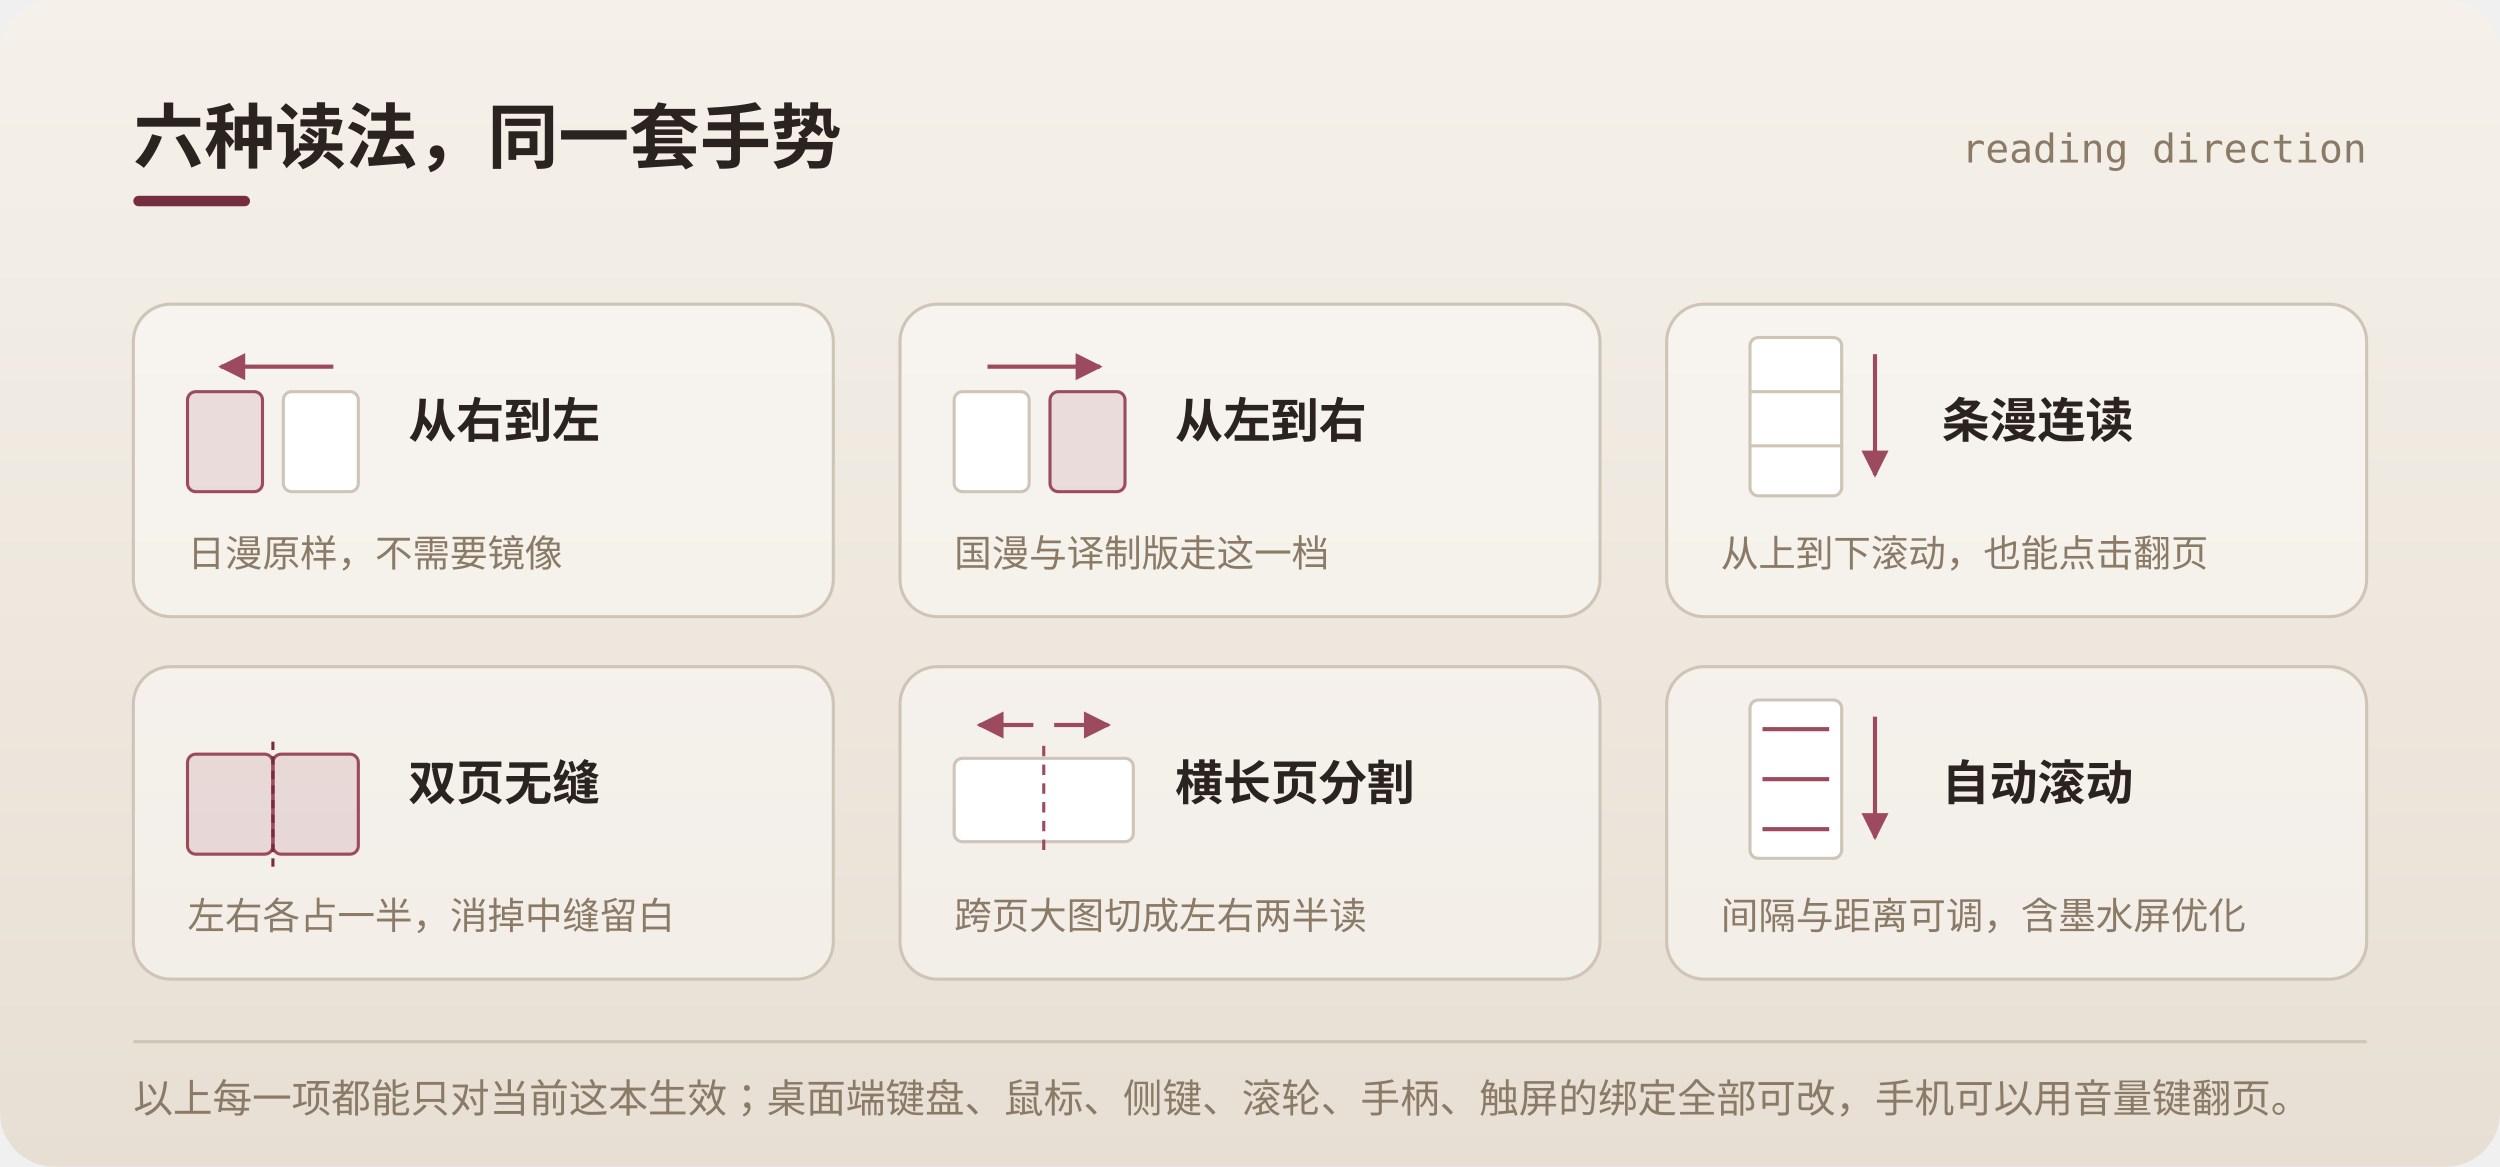
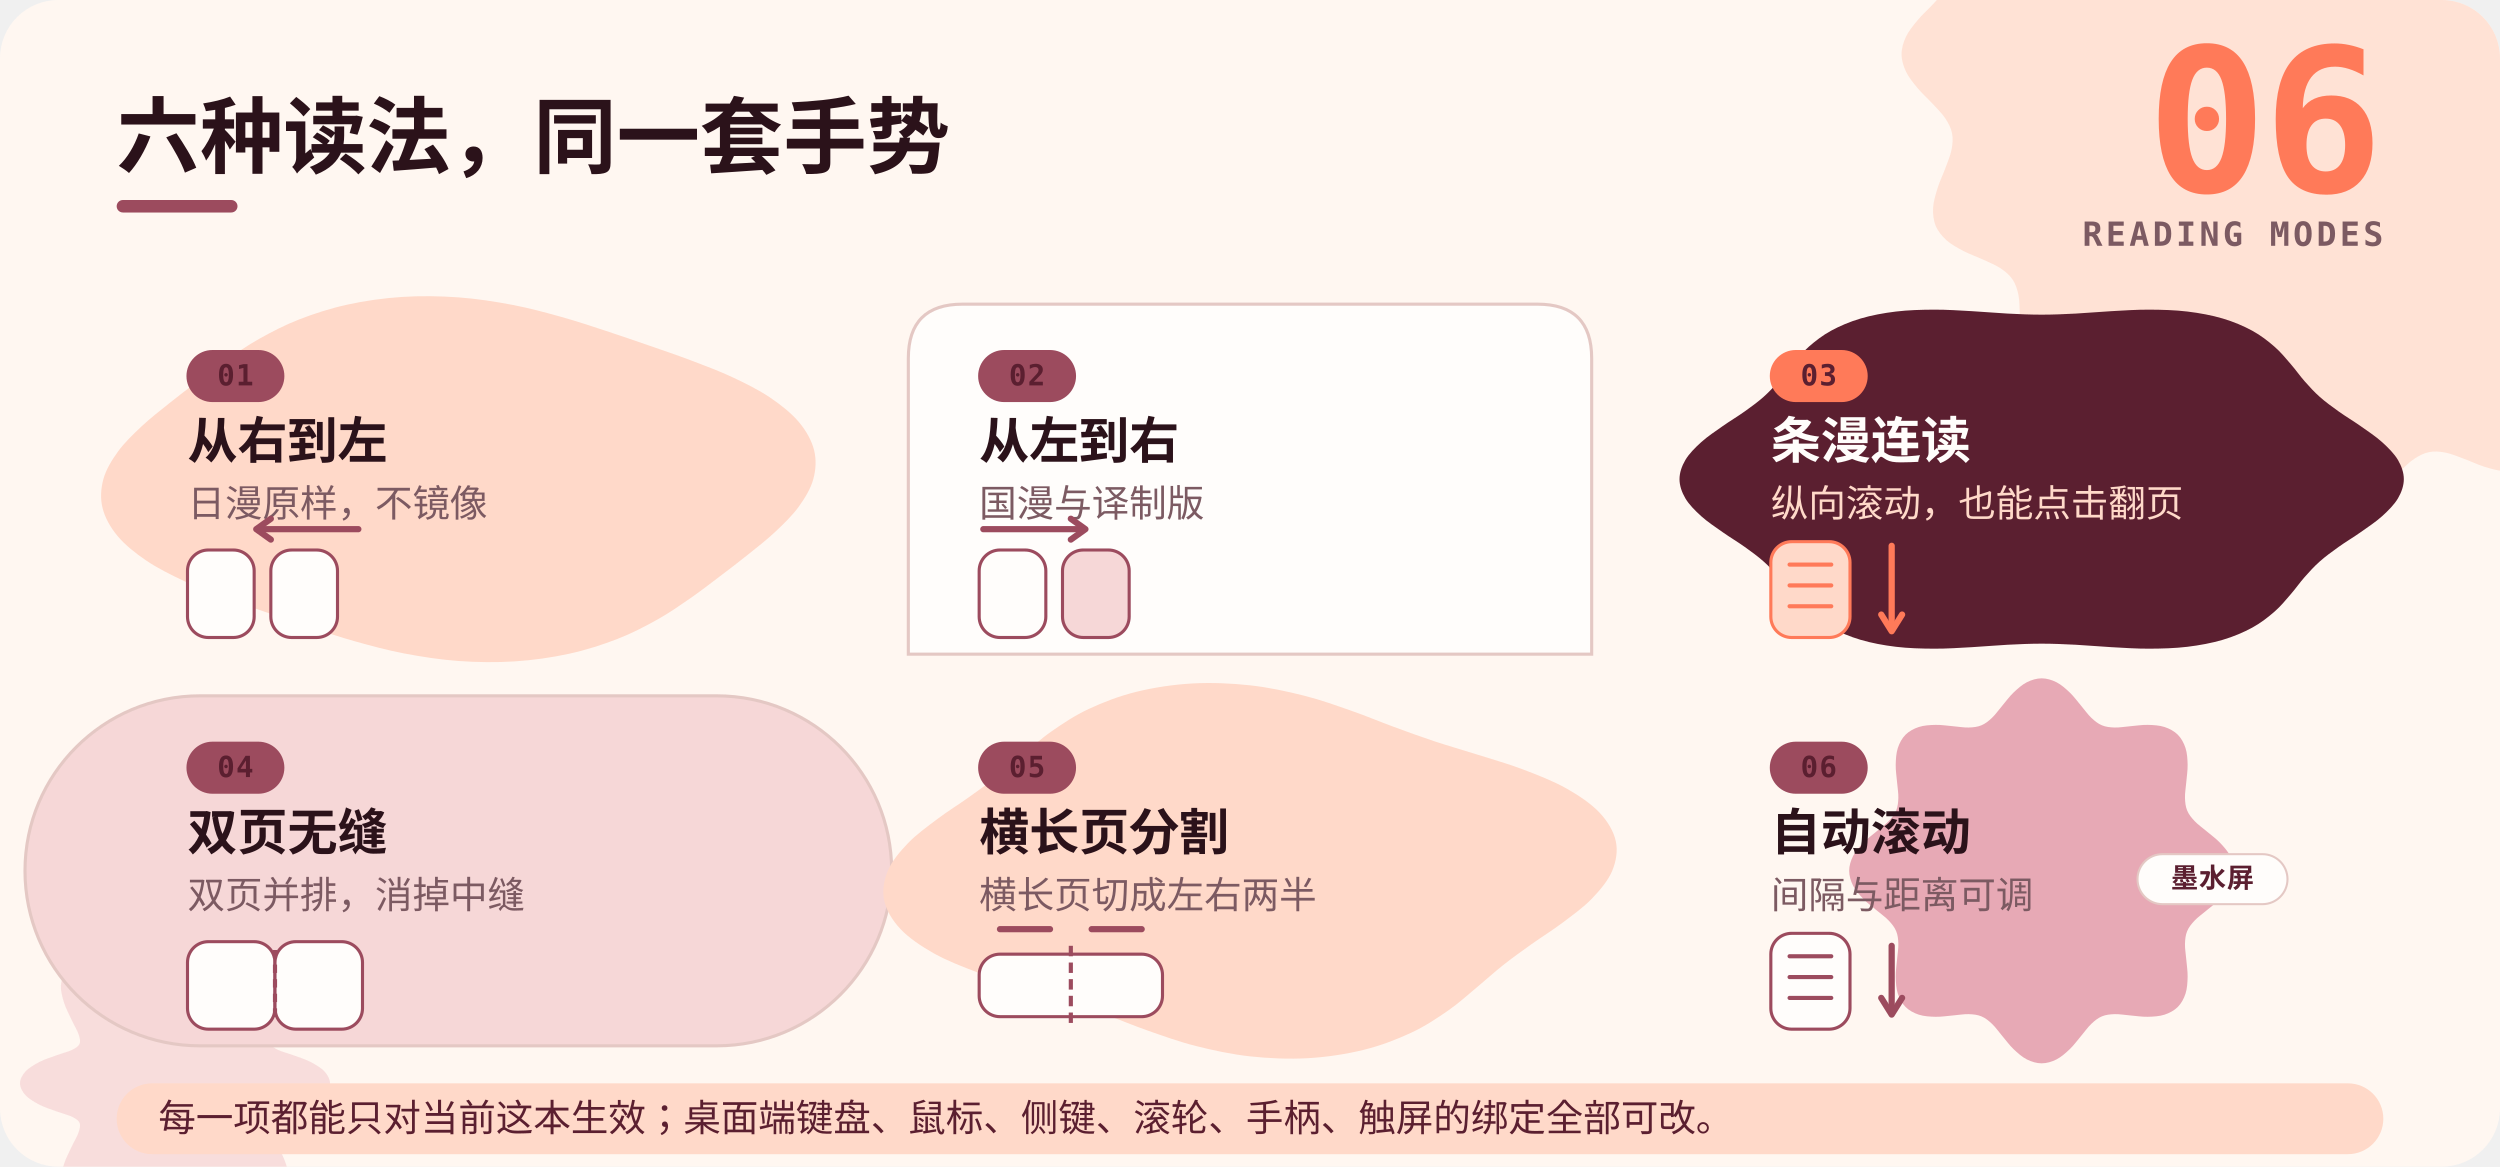
<svg xmlns="http://www.w3.org/2000/svg" width="1200" height="560" viewBox="0 0 1200 560" role="img" aria-labelledby="title desc">
  <defs>
-     <linearGradient id="paper" x1="0" y1="0" x2="0" y2="1">
-       <stop offset="0" stop-color="#F5F1EA" />
-       <stop offset="1" stop-color="#E7DFD3" />
-     </linearGradient>
-     <marker id="arrow" viewBox="0 0 10 10" refX="9" refY="5" markerWidth="6.5" markerHeight="6.5" orient="auto-start-reverse">
-       <path d="M 0 0 L 10 5 L 0 10 z" fill="#9C4B5E" />
-     </marker>
+     <clipPath id="frameClip">
+       <rect width="1200" height="560" rx="28" />
+     </clipPath>
  </defs>
-   <rect width="1200" height="560" rx="26" fill="url(#paper)" />
-   <g font-family="-apple-system, BlinkMacSystemFont, 'Segoe UI', 'PingFang SC', 'Hiragino Sans GB', 'Microsoft YaHei', sans-serif">
-     <text x="64" y="78" font-size="34" font-weight="700" fill="#2A2320">六种读法，同一套手势</text>
-     <text x="1136" y="78" font-size="19" text-anchor="end" fill="#8A7A66" font-family="ui-monospace, SFMono-Regular, Menlo, Consolas, monospace">reading direction</text>
-     <rect x="64" y="94" width="56" height="5" rx="2.5" fill="#762D3F" />
-     <g id="m-rtl" transform="translate(64 146)">
-       <rect width="336" height="150" rx="18" fill="#FFFFFF" fill-opacity="0.42" stroke="#CFC5B7" stroke-width="1.5" />
-       <g transform="translate(26 24)">
-         <rect x="0" y="18" width="36" height="48" rx="4" fill="#9C4B5E" fill-opacity="0.14" stroke="#9C4B5E" stroke-width="1.5" />
-         <rect x="46" y="18" width="36" height="48" rx="4" fill="#FFFFFF" stroke="#CFC5B7" stroke-width="1.5" />
-         <line x1="70" y1="6" x2="16" y2="6" stroke="#9C4B5E" stroke-width="2" marker-end="url(#arrow)" />
-       </g>
-       <text x="132" y="64" font-size="23" font-weight="600" fill="#2A2320">从右到左</text>
-       <text x="26" y="126" font-size="18" fill="#8A7A66">日漫原样，不需要镜像</text>
-     </g>
-     <g id="m-ltr" transform="translate(432 146)">
-       <rect width="336" height="150" rx="18" fill="#FFFFFF" fill-opacity="0.42" stroke="#CFC5B7" stroke-width="1.5" />
-       <g transform="translate(26 24)">
-         <rect x="0" y="18" width="36" height="48" rx="4" fill="#FFFFFF" stroke="#CFC5B7" stroke-width="1.5" />
-         <rect x="46" y="18" width="36" height="48" rx="4" fill="#9C4B5E" fill-opacity="0.14" stroke="#9C4B5E" stroke-width="1.5" />
-         <line x1="16" y1="6" x2="70" y2="6" stroke="#9C4B5E" stroke-width="2" marker-end="url(#arrow)" />
-       </g>
-       <text x="132" y="64" font-size="23" font-weight="600" fill="#2A2320">从左到右</text>
-       <text x="26" y="126" font-size="18" fill="#8A7A66">国漫与译制版走这一档</text>
-     </g>
-     <g id="m-webtoon" transform="translate(800 146)">
-       <rect width="336" height="150" rx="18" fill="#FFFFFF" fill-opacity="0.42" stroke="#CFC5B7" stroke-width="1.5" />
-       <g transform="translate(26 16)">
-         <rect x="14" y="0" width="44" height="76" rx="4" fill="#FFFFFF" stroke="#CFC5B7" stroke-width="1.5" />
-         <line x1="14" y1="26" x2="58" y2="26" stroke="#CFC5B7" stroke-width="1.5" />
-         <line x1="14" y1="52" x2="58" y2="52" stroke="#CFC5B7" stroke-width="1.5" />
-         <line x1="74" y1="8" x2="74" y2="66" stroke="#9C4B5E" stroke-width="2" marker-end="url(#arrow)" />
-       </g>
-       <text x="132" y="64" font-size="23" font-weight="600" fill="#2A2320">条漫连读</text>
-       <text x="26" y="126" font-size="18" fill="#8A7A66">从上到下滚动，也能点击翻页</text>
-     </g>
-     <g id="m-double" transform="translate(64 320)">
-       <rect width="336" height="150" rx="18" fill="#FFFFFF" fill-opacity="0.42" stroke="#CFC5B7" stroke-width="1.5" />
-       <g transform="translate(26 24)">
-         <rect x="0" y="18" width="41" height="48" rx="4" fill="#9C4B5E" fill-opacity="0.14" stroke="#9C4B5E" stroke-width="1.5" />
-         <rect x="41" y="18" width="41" height="48" rx="4" fill="#9C4B5E" fill-opacity="0.14" stroke="#9C4B5E" stroke-width="1.5" />
-         <line x1="41" y1="12" x2="41" y2="72" stroke="#762D3F" stroke-width="1.5" stroke-dasharray="4 3" />
-       </g>
-       <text x="132" y="64" font-size="23" font-weight="600" fill="#2A2320">双页无缝</text>
-       <text x="26" y="126" font-size="18" fill="#8A7A66">左右各占一半，消掉中缝留白</text>
-     </g>
-     <g id="m-split" transform="translate(432 320)">
-       <rect width="336" height="150" rx="18" fill="#FFFFFF" fill-opacity="0.42" stroke="#CFC5B7" stroke-width="1.5" />
-       <g transform="translate(26 30)">
-         <rect x="0" y="14" width="86" height="40" rx="4" fill="#FFFFFF" stroke="#CFC5B7" stroke-width="1.5" />
-         <line x1="43" y1="8" x2="43" y2="60" stroke="#9C4B5E" stroke-width="1.5" stroke-dasharray="5 4" />
-         <line x1="38" y1="-2" x2="12" y2="-2" stroke="#9C4B5E" stroke-width="2" marker-end="url(#arrow)" />
-         <line x1="48" y1="-2" x2="74" y2="-2" stroke="#9C4B5E" stroke-width="2" marker-end="url(#arrow)" />
-       </g>
-       <text x="132" y="64" font-size="23" font-weight="600" fill="#2A2320">横长页分割</text>
-       <text x="26" y="126" font-size="18" fill="#8A7A66">跨页大图切成左右两半读</text>
-     </g>
-     <g id="m-auto" transform="translate(800 320)">
-       <rect width="336" height="150" rx="18" fill="#FFFFFF" fill-opacity="0.42" stroke="#CFC5B7" stroke-width="1.5" />
-       <g transform="translate(26 16)">
-         <rect x="14" y="0" width="44" height="76" rx="4" fill="#FFFFFF" stroke="#CFC5B7" stroke-width="1.5" />
-         <g stroke="#9C4B5E" stroke-width="2">
-           <line x1="20" y1="14" x2="52" y2="14" />
-           <line x1="20" y1="38" x2="52" y2="38" />
-           <line x1="20" y1="62" x2="52" y2="62" />
-         </g>
-         <line x1="74" y1="8" x2="74" y2="66" stroke="#9C4B5E" stroke-width="2" marker-end="url(#arrow)" />
-       </g>
-       <text x="132" y="64" font-size="23" font-weight="600" fill="#2A2320">自动滚动</text>
-       <text x="26" y="126" font-size="18" fill="#8A7A66">间隔与距离可调，含墨水屏优化</text>
-     </g>
-     <line x1="64" y1="500" x2="1136" y2="500" stroke="#CFC5B7" stroke-width="1.5" />
-     <text x="64" y="534" font-size="19" fill="#8A7A66">以上每一项都能只对当前这本生效；桌面端键盘、鼠标、侧键、滚轮、手柄、触屏的绑定全部可改，手机可以用音量键翻页。</text>
+   <g clip-path="url(#frameClip)">
+     <rect width="1200" height="560" fill="#FFF7F1" />
+     <path d="M 1343.25 26.00 C 1343.25 28.79 1342.42 31.65 1341.13 34.37 C 1339.84 37.10 1337.64 39.77 1335.53 42.33 C 1333.41 44.89 1330.64 47.32 1328.43 49.72 C 1326.23 52.13 1323.86 54.39 1322.29 56.77 C 1320.71 59.15 1319.51 61.47 1319.01 63.99 C 1318.51 66.52 1318.73 69.12 1319.27 71.92 C 1319.81 74.72 1321.14 77.72 1322.25 80.79 C 1323.37 83.85 1325.00 87.15 1325.98 90.33 C 1326.95 93.50 1327.96 96.82 1328.11 99.82 C 1328.26 102.83 1327.93 105.79 1326.87 108.37 C 1325.80 110.95 1323.93 113.27 1321.70 115.30 C 1319.47 117.32 1316.41 118.95 1313.48 120.51 C 1310.54 122.06 1307.06 123.24 1304.10 124.62 C 1301.14 126.00 1298.08 127.18 1295.72 128.78 C 1293.36 130.38 1291.36 132.06 1289.93 134.20 C 1288.50 136.34 1287.71 138.83 1287.14 141.62 C 1286.57 144.41 1286.64 147.69 1286.50 150.95 C 1286.36 154.22 1286.60 157.89 1286.29 161.19 C 1285.98 164.50 1285.64 167.95 1284.63 170.78 C 1283.61 173.62 1282.18 176.23 1280.20 178.20 C 1278.23 180.18 1275.62 181.61 1272.78 182.63 C 1269.95 183.64 1266.50 183.98 1263.19 184.29 C 1259.89 184.60 1256.22 184.36 1252.95 184.50 C 1249.69 184.64 1246.41 184.57 1243.62 185.14 C 1240.83 185.71 1238.34 186.50 1236.20 187.93 C 1234.06 189.36 1232.38 191.36 1230.78 193.72 C 1229.18 196.08 1228.00 199.14 1226.62 202.10 C 1225.24 205.06 1224.06 208.54 1222.51 211.48 C 1220.95 214.41 1219.32 217.47 1217.30 219.70 C 1215.27 221.93 1212.95 223.80 1210.37 224.87 C 1207.79 225.93 1204.83 226.26 1201.82 226.11 C 1198.82 225.96 1195.50 224.95 1192.33 223.98 C 1189.15 223.00 1185.85 221.37 1182.79 220.25 C 1179.72 219.14 1176.72 217.81 1173.92 217.27 C 1171.12 216.73 1168.52 216.51 1165.99 217.01 C 1163.47 217.51 1161.15 218.71 1158.77 220.29 C 1156.39 221.86 1154.13 224.23 1151.72 226.43 C 1149.32 228.64 1146.89 231.41 1144.33 233.53 C 1141.77 235.64 1139.10 237.84 1136.37 239.13 C 1133.65 240.42 1130.79 241.25 1128.00 241.25 C 1125.21 241.25 1122.35 240.42 1119.63 239.13 C 1116.90 237.84 1114.23 235.64 1111.67 233.53 C 1109.11 231.41 1106.68 228.64 1104.28 226.43 C 1101.87 224.23 1099.61 221.86 1097.23 220.29 C 1094.85 218.71 1092.53 217.51 1090.01 217.01 C 1087.48 216.51 1084.88 216.73 1082.08 217.27 C 1079.28 217.81 1076.28 219.14 1073.21 220.25 C 1070.15 221.37 1066.85 223.00 1063.67 223.98 C 1060.50 224.95 1057.18 225.96 1054.18 226.11 C 1051.17 226.26 1048.21 225.93 1045.63 224.87 C 1043.05 223.80 1040.73 221.93 1038.70 219.70 C 1036.68 217.47 1035.05 214.41 1033.49 211.48 C 1031.94 208.54 1030.76 205.06 1029.38 202.10 C 1028.00 199.14 1026.82 196.08 1025.22 193.72 C 1023.62 191.36 1021.94 189.36 1019.80 187.93 C 1017.66 186.50 1015.17 185.71 1012.38 185.14 C 1009.59 184.57 1006.31 184.64 1003.05 184.50 C 999.78 184.36 996.11 184.60 992.81 184.29 C 989.50 183.98 986.05 183.64 983.22 182.63 C 980.38 181.61 977.77 180.18 975.80 178.20 C 973.82 176.23 972.39 173.62 971.37 170.78 C 970.36 167.95 970.02 164.50 969.71 161.19 C 969.40 157.89 969.64 154.22 969.50 150.95 C 969.36 147.69 969.43 144.41 968.86 141.62 C 968.29 138.83 967.50 136.34 966.07 134.20 C 964.64 132.06 962.64 130.38 960.28 128.78 C 957.92 127.18 954.86 126.00 951.90 124.62 C 948.94 123.24 945.46 122.06 942.52 120.51 C 939.59 118.95 936.53 117.32 934.30 115.30 C 932.07 113.27 930.20 110.95 929.13 108.37 C 928.07 105.79 927.74 102.83 927.89 99.82 C 928.04 96.82 929.05 93.50 930.02 90.33 C 931.00 87.15 932.63 83.85 933.75 80.79 C 934.86 77.72 936.19 74.72 936.73 71.92 C 937.27 69.12 937.49 66.52 936.99 63.99 C 936.49 61.47 935.29 59.15 933.71 56.77 C 932.14 54.39 929.77 52.13 927.57 49.72 C 925.36 47.32 922.59 44.89 920.47 42.33 C 918.36 39.77 916.16 37.10 914.87 34.37 C 913.58 31.65 912.75 28.79 912.75 26.00 C 912.75 23.21 913.58 20.35 914.87 17.63 C 916.16 14.90 918.36 12.23 920.47 9.67 C 922.59 7.11 925.36 4.68 927.57 2.28 C 929.77 -0.13 932.14 -2.39 933.71 -4.77 C 935.29 -7.15 936.49 -9.47 936.99 -11.99 C 937.49 -14.52 937.27 -17.12 936.73 -19.92 C 936.19 -22.72 934.86 -25.72 933.75 -28.79 C 932.63 -31.85 931.00 -35.15 930.02 -38.33 C 929.05 -41.50 928.04 -44.82 927.89 -47.82 C 927.74 -50.83 928.07 -53.79 929.13 -56.37 C 930.20 -58.95 932.07 -61.27 934.30 -63.30 C 936.53 -65.32 939.59 -66.95 942.52 -68.51 C 945.46 -70.06 948.94 -71.24 951.90 -72.62 C 954.86 -74.00 957.92 -75.18 960.28 -76.78 C 962.64 -78.38 964.64 -80.06 966.07 -82.20 C 967.50 -84.34 968.29 -86.83 968.86 -89.62 C 969.43 -92.41 969.36 -95.69 969.50 -98.95 C 969.64 -102.22 969.40 -105.89 969.71 -109.19 C 970.02 -112.50 970.36 -115.95 971.37 -118.78 C 972.39 -121.62 973.82 -124.23 975.80 -126.20 C 977.77 -128.18 980.38 -129.61 983.22 -130.63 C 986.05 -131.64 989.50 -131.98 992.81 -132.29 C 996.11 -132.60 999.78 -132.36 1003.05 -132.50 C 1006.31 -132.64 1009.59 -132.57 1012.38 -133.14 C 1015.17 -133.71 1017.66 -134.50 1019.80 -135.93 C 1021.94 -137.36 1023.62 -139.36 1025.22 -141.72 C 1026.82 -144.08 1028.00 -147.14 1029.38 -150.10 C 1030.76 -153.06 1031.94 -156.54 1033.49 -159.48 C 1035.05 -162.41 1036.68 -165.47 1038.70 -167.70 C 1040.73 -169.93 1043.05 -171.80 1045.63 -172.87 C 1048.21 -173.93 1051.17 -174.26 1054.18 -174.11 C 1057.18 -173.96 1060.50 -172.95 1063.67 -171.98 C 1066.85 -171.00 1070.15 -169.37 1073.21 -168.25 C 1076.28 -167.14 1079.28 -165.81 1082.08 -165.27 C 1084.88 -164.73 1087.48 -164.51 1090.01 -165.01 C 1092.53 -165.51 1094.85 -166.71 1097.23 -168.29 C 1099.61 -169.86 1101.87 -172.23 1104.28 -174.43 C 1106.68 -176.64 1109.11 -179.41 1111.67 -181.53 C 1114.23 -183.64 1116.90 -185.84 1119.63 -187.13 C 1122.35 -188.42 1125.21 -189.25 1128.00 -189.25 C 1130.79 -189.25 1133.65 -188.42 1136.37 -187.13 C 1139.10 -185.84 1141.77 -183.64 1144.33 -181.53 C 1146.89 -179.41 1149.32 -176.64 1151.72 -174.43 C 1154.13 -172.23 1156.39 -169.86 1158.77 -168.29 C 1161.15 -166.71 1163.47 -165.51 1165.99 -165.01 C 1168.52 -164.51 1171.12 -164.73 1173.92 -165.27 C 1176.72 -165.81 1179.72 -167.14 1182.79 -168.25 C 1185.85 -169.37 1189.15 -171.00 1192.33 -171.98 C 1195.50 -172.95 1198.82 -173.96 1201.82 -174.11 C 1204.83 -174.26 1207.79 -173.93 1210.37 -172.87 C 1212.95 -171.80 1215.27 -169.93 1217.30 -167.70 C 1219.32 -165.47 1220.95 -162.41 1222.51 -159.48 C 1224.06 -156.54 1225.24 -153.06 1226.62 -150.10 C 1228.00 -147.14 1229.18 -144.08 1230.78 -141.72 C 1232.38 -139.36 1234.06 -137.36 1236.20 -135.93 C 1238.34 -134.50 1240.83 -133.71 1243.62 -133.14 C 1246.41 -132.57 1249.69 -132.64 1252.95 -132.50 C 1256.22 -132.36 1259.89 -132.60 1263.19 -132.29 C 1266.50 -131.98 1269.95 -131.64 1272.78 -130.63 C 1275.62 -129.61 1278.23 -128.18 1280.20 -126.20 C 1282.18 -124.23 1283.61 -121.62 1284.63 -118.78 C 1285.64 -115.95 1285.98 -112.50 1286.29 -109.19 C 1286.60 -105.89 1286.36 -102.22 1286.50 -98.95 C 1286.64 -95.69 1286.57 -92.41 1287.14 -89.62 C 1287.71 -86.83 1288.50 -84.34 1289.93 -82.20 C 1291.36 -80.06 1293.36 -78.38 1295.72 -76.78 C 1298.08 -75.18 1301.14 -74.00 1304.10 -72.62 C 1307.06 -71.24 1310.54 -70.06 1313.48 -68.51 C 1316.41 -66.95 1319.47 -65.32 1321.70 -63.30 C 1323.93 -61.27 1325.80 -58.95 1326.87 -56.37 C 1327.93 -53.79 1328.26 -50.83 1328.11 -47.82 C 1327.96 -44.82 1326.95 -41.50 1325.98 -38.33 C 1325.00 -35.15 1323.37 -31.85 1322.25 -28.79 C 1321.14 -25.72 1319.81 -22.72 1319.27 -19.92 C 1318.73 -17.12 1318.51 -14.52 1319.01 -11.99 C 1319.51 -9.47 1320.71 -7.15 1322.29 -4.77 C 1323.86 -2.39 1326.23 -0.13 1328.43 2.28 C 1330.64 4.68 1333.41 7.11 1335.53 9.67 C 1337.64 12.23 1339.84 14.90 1341.13 17.63 C 1342.42 20.35 1343.25 23.21 1343.25 26.00 Z" fill="#FFD9C9" opacity="0.7" />
+     <path d="M 158.40 520.00 C 158.40 521.88 157.37 523.94 155.81 525.65 C 154.25 527.37 151.56 528.98 149.02 530.30 C 146.48 531.62 143.16 532.62 140.56 533.58 C 137.96 534.54 135.21 535.16 133.42 536.06 C 131.64 536.96 130.34 537.73 129.82 538.98 C 129.30 540.24 129.68 541.69 130.30 543.59 C 130.93 545.50 132.44 547.88 133.60 550.39 C 134.76 552.91 136.40 555.96 137.26 558.69 C 138.12 561.43 138.88 564.46 138.77 566.78 C 138.67 569.10 137.94 571.28 136.61 572.61 C 135.28 573.94 133.10 574.67 130.78 574.77 C 128.46 574.88 125.43 574.12 122.69 573.26 C 119.96 572.40 116.91 570.76 114.39 569.60 C 111.88 568.44 109.50 566.93 107.59 566.30 C 105.69 565.68 104.24 565.30 102.98 565.82 C 101.73 566.34 100.96 567.64 100.06 569.42 C 99.16 571.21 98.54 573.96 97.58 576.56 C 96.62 579.16 95.62 582.48 94.30 585.02 C 92.98 587.56 91.37 590.25 89.65 591.81 C 87.94 593.37 85.88 594.40 84.00 594.40 C 82.12 594.40 80.06 593.37 78.35 591.81 C 76.63 590.25 75.02 587.56 73.70 585.02 C 72.38 582.48 71.38 579.16 70.42 576.56 C 69.46 573.96 68.84 571.21 67.94 569.42 C 67.04 567.64 66.27 566.34 65.02 565.82 C 63.76 565.30 62.31 565.68 60.41 566.30 C 58.50 566.93 56.12 568.44 53.61 569.60 C 51.09 570.76 48.04 572.40 45.31 573.26 C 42.57 574.12 39.54 574.88 37.22 574.77 C 34.90 574.67 32.72 573.94 31.39 572.61 C 30.06 571.28 29.33 569.10 29.23 566.78 C 29.12 564.46 29.88 561.43 30.74 558.69 C 31.60 555.96 33.24 552.91 34.40 550.39 C 35.56 547.88 37.07 545.50 37.70 543.59 C 38.32 541.69 38.70 540.24 38.18 538.98 C 37.66 537.73 36.36 536.96 34.58 536.06 C 32.79 535.16 30.04 534.54 27.44 533.58 C 24.84 532.62 21.52 531.62 18.98 530.30 C 16.44 528.98 13.75 527.37 12.19 525.65 C 10.63 523.94 9.60 521.88 9.60 520.00 C 9.60 518.12 10.63 516.06 12.19 514.35 C 13.75 512.63 16.44 511.02 18.98 509.70 C 21.52 508.38 24.84 507.38 27.44 506.42 C 30.04 505.46 32.79 504.84 34.58 503.94 C 36.36 503.04 37.66 502.27 38.18 501.02 C 38.70 499.76 38.32 498.31 37.70 496.41 C 37.07 494.50 35.56 492.12 34.40 489.61 C 33.24 487.09 31.60 484.04 30.74 481.31 C 29.88 478.57 29.12 475.54 29.23 473.22 C 29.33 470.90 30.06 468.72 31.39 467.39 C 32.72 466.06 34.90 465.33 37.22 465.23 C 39.54 465.12 42.57 465.88 45.31 466.74 C 48.04 467.60 51.09 469.24 53.61 470.40 C 56.12 471.56 58.50 473.07 60.41 473.70 C 62.31 474.32 63.76 474.70 65.02 474.18 C 66.27 473.66 67.04 472.36 67.94 470.58 C 68.84 468.79 69.46 466.04 70.42 463.44 C 71.38 460.84 72.38 457.52 73.70 454.98 C 75.02 452.44 76.63 449.75 78.35 448.19 C 80.06 446.63 82.12 445.60 84.00 445.60 C 85.88 445.60 87.94 446.63 89.65 448.19 C 91.37 449.75 92.98 452.44 94.30 454.98 C 95.62 457.52 96.62 460.84 97.58 463.44 C 98.54 466.04 99.16 468.79 100.06 470.58 C 100.96 472.36 101.73 473.66 102.98 474.18 C 104.24 474.70 105.69 474.32 107.59 473.70 C 109.50 473.07 111.88 471.56 114.39 470.40 C 116.91 469.24 119.96 467.60 122.69 466.74 C 125.43 465.88 128.46 465.12 130.78 465.23 C 133.10 465.33 135.28 466.06 136.61 467.39 C 137.94 468.72 138.67 470.90 138.77 473.22 C 138.88 475.54 138.12 478.57 137.26 481.31 C 136.40 484.04 134.76 487.09 133.60 489.61 C 132.44 492.12 130.93 494.50 130.30 496.41 C 129.68 498.31 129.30 499.76 129.82 501.02 C 130.34 502.27 131.64 503.04 133.42 503.94 C 135.21 504.84 137.96 505.46 140.56 506.42 C 143.16 507.38 146.48 508.38 149.02 509.70 C 151.56 511.02 154.25 512.63 155.81 514.35 C 157.37 516.06 158.40 518.12 158.40 520.00 Z" fill="#F6D7D7" opacity="0.8" />
+     <text x="56" y="80" font-family="-apple-system, BlinkMacSystemFont, 'Segoe UI', 'PingFang SC', 'Hiragino Sans GB', 'Microsoft YaHei', sans-serif" font-size="40" font-weight="750" fill="#2B121A">六种读法，同一套手势</text>
+     <text x="1144" y="92" font-family="ui-monospace, SFMono-Regular, Menlo, Consolas, monospace" font-size="96" font-weight="800" fill="#FF7A59" letter-spacing="-2" text-anchor="end">06</text>
+     <text x="1144" y="118" font-family="ui-monospace, SFMono-Regular, Menlo, Consolas, monospace" font-size="16" font-weight="600" fill="#7C5A62" letter-spacing="1.6" text-anchor="end">READING MODES</text>
+     <path d="M 59.00 96.00 H 111.00 A 3.00 3.00 0 0 1 111.00 102.00 H 59.00 A 3.00 3.00 0 0 1 59.00 96.00 Z" fill="#9C4B5E" />
+     <path d="M 390.38 230.00 C 389.14 234.52 386.42 239.04 383.37 243.25 C 380.32 247.47 376.15 251.47 372.08 255.31 C 368.01 259.14 363.40 262.70 358.96 266.27 C 354.53 269.83 350.06 273.22 345.47 276.69 C 340.89 280.16 336.44 283.64 331.46 287.09 C 326.47 290.53 321.42 294.10 315.57 297.37 C 309.71 300.64 303.38 303.97 296.31 306.71 C 289.25 309.45 281.37 312.01 273.16 313.80 C 264.95 315.60 255.91 316.90 247.05 317.47 C 238.19 318.05 228.82 317.90 220.00 317.27 C 211.18 316.63 202.36 315.24 194.12 313.68 C 185.89 312.12 178.07 309.98 170.59 307.89 C 163.10 305.81 156.15 303.45 149.19 301.18 C 142.24 298.91 135.61 296.61 128.84 294.27 C 122.06 291.92 115.27 289.64 108.54 287.09 C 101.81 284.53 94.85 281.95 88.46 278.95 C 82.08 275.95 75.57 272.71 70.23 269.09 C 64.88 265.47 59.88 261.43 56.38 257.23 C 52.88 253.02 50.35 248.39 49.22 243.85 C 48.09 239.32 48.39 234.52 49.62 230.00 C 50.86 225.48 53.58 220.96 56.63 216.75 C 59.68 212.53 63.85 208.53 67.92 204.69 C 71.99 200.86 76.60 197.30 81.04 193.73 C 85.47 190.17 89.94 186.78 94.53 183.31 C 99.11 179.84 103.56 176.36 108.54 172.91 C 113.53 169.47 118.58 165.90 124.43 162.63 C 130.29 159.36 136.62 156.03 143.69 153.29 C 150.75 150.55 158.63 147.99 166.84 146.20 C 175.05 144.40 184.09 143.10 192.95 142.53 C 201.81 141.95 211.18 142.10 220.00 142.73 C 228.82 143.37 237.64 144.76 245.88 146.32 C 254.11 147.88 261.93 150.02 269.41 152.11 C 276.90 154.19 283.85 156.55 290.81 158.82 C 297.76 161.09 304.39 163.39 311.16 165.73 C 317.94 168.08 324.73 170.36 331.46 172.91 C 338.19 175.47 345.15 178.05 351.54 181.05 C 357.92 184.05 364.43 187.29 369.77 190.91 C 375.12 194.53 380.12 198.57 383.62 202.77 C 387.12 206.98 389.65 211.61 390.78 216.15 C 391.91 220.68 391.61 225.48 390.38 230.00 Z" fill="#FFD9C9" />
+     <path d="M 102.00 168.00 H 124.00 A 12.00 12.00 0 0 1 124.00 193.00 H 102.00 A 12.00 12.00 0 0 1 102.00 168.00 Z" fill="#9C4B5E" />
+     <text x="113" y="185" font-family="ui-monospace, SFMono-Regular, Menlo, Consolas, monospace" font-size="14" font-weight="800" fill="#5B1F30" letter-spacing="0.6" text-anchor="middle">01</text>
+     <text x="90" y="220" font-family="-apple-system, BlinkMacSystemFont, 'Segoe UI', 'PingFang SC', 'Hiragino Sans GB', 'Microsoft YaHei', sans-serif" font-size="24" font-weight="700" fill="#2B121A">从右到左</text>
+     <text x="90" y="248" font-family="-apple-system, BlinkMacSystemFont, 'Segoe UI', 'PingFang SC', 'Hiragino Sans GB', 'Microsoft YaHei', sans-serif" font-size="18" font-weight="500" fill="#7C5A62">日漫原样，不镜像</text>
+     <rect x="90" y="264" width="32" height="42" rx="10" fill="#FFFDFB" stroke="#9C4B5E" stroke-width="1.5" />
+     <rect x="130" y="264" width="32" height="42" rx="10" fill="#FFFDFB" stroke="#9C4B5E" stroke-width="1.5" />
+     <path d="M 172 254 L 124 254" stroke="#9C4B5E" stroke-width="3" stroke-linecap="round" />
+     <path d="M 130 249 L 123 254 L 130 259" fill="none" stroke="#9C4B5E" stroke-width="3" stroke-linecap="round" stroke-linejoin="round" />
+     <path d="M 436.00 314.00 L 436.00 172.00 Q 436.00 146.00 462.00 146.00 L 738.00 146.00 Q 764.00 146.00 764.00 172.00 L 764.00 314.00 Z" fill="#FFFDFB" stroke="#E4C8C4" stroke-width="1.5" />
+     <path d="M 482.00 168.00 H 504.00 A 12.00 12.00 0 0 1 504.00 193.00 H 482.00 A 12.00 12.00 0 0 1 482.00 168.00 Z" fill="#9C4B5E" />
+     <text x="493" y="185" font-family="ui-monospace, SFMono-Regular, Menlo, Consolas, monospace" font-size="14" font-weight="800" fill="#5B1F30" letter-spacing="0.6" text-anchor="middle">02</text>
+     <text x="470" y="220" font-family="-apple-system, BlinkMacSystemFont, 'Segoe UI', 'PingFang SC', 'Hiragino Sans GB', 'Microsoft YaHei', sans-serif" font-size="24" font-weight="700" fill="#2B121A">从左到右</text>
+     <text x="470" y="248" font-family="-apple-system, BlinkMacSystemFont, 'Segoe UI', 'PingFang SC', 'Hiragino Sans GB', 'Microsoft YaHei', sans-serif" font-size="18" font-weight="500" fill="#7C5A62">国漫与译制版</text>
+     <rect x="470" y="264" width="32" height="42" rx="10" fill="#FFFDFB" stroke="#9C4B5E" stroke-width="1.5" />
+     <rect x="510" y="264" width="32" height="42" rx="10" fill="#F6D7D7" stroke="#9C4B5E" stroke-width="1.5" />
+     <path d="M 472 254 L 520 254" stroke="#9C4B5E" stroke-width="3" stroke-linecap="round" />
+     <path d="M 514 249 L 521 254 L 514 259" fill="none" stroke="#9C4B5E" stroke-width="3" stroke-linecap="round" stroke-linejoin="round" />
+     <path d="M 1153.84 230.00 C 1153.84 233.07 1152.76 236.24 1151.02 239.21 C 1149.28 242.17 1146.38 245.08 1143.39 247.79 C 1140.40 250.50 1136.55 253.02 1133.08 255.48 C 1129.61 257.93 1125.81 260.17 1122.55 262.51 C 1119.29 264.84 1116.22 267.07 1113.51 269.48 C 1110.79 271.89 1108.55 274.36 1106.24 276.98 C 1103.92 279.59 1102.03 282.40 1099.62 285.16 C 1097.20 287.93 1094.86 290.90 1091.77 293.58 C 1088.68 296.26 1085.22 299.00 1081.08 301.26 C 1076.93 303.51 1072.11 305.58 1066.92 307.11 C 1061.73 308.65 1055.83 309.75 1049.94 310.46 C 1044.06 311.17 1037.70 311.34 1031.62 311.37 C 1025.54 311.40 1019.35 310.96 1013.47 310.64 C 1007.58 310.33 1001.89 309.76 996.31 309.48 C 990.73 309.20 985.44 308.96 980.00 308.96 C 974.56 308.96 969.27 309.20 963.69 309.48 C 958.11 309.76 952.42 310.33 946.53 310.64 C 940.65 310.96 934.46 311.40 928.38 311.37 C 922.30 311.34 915.94 311.17 910.06 310.46 C 904.17 309.75 898.27 308.65 893.08 307.11 C 887.89 305.58 883.07 303.51 878.92 301.26 C 874.78 299.00 871.32 296.26 868.23 293.58 C 865.14 290.90 862.80 287.93 860.38 285.16 C 857.97 282.40 856.08 279.59 853.76 276.98 C 851.45 274.36 849.21 271.89 846.49 269.48 C 843.78 267.07 840.71 264.84 837.45 262.51 C 834.19 260.17 830.39 257.93 826.92 255.48 C 823.45 253.02 819.60 250.50 816.61 247.79 C 813.62 245.08 810.72 242.17 808.98 239.21 C 807.24 236.24 806.16 233.07 806.16 230.00 C 806.16 226.93 807.24 223.76 808.98 220.79 C 810.72 217.83 813.62 214.92 816.61 212.21 C 819.60 209.50 823.45 206.98 826.92 204.52 C 830.39 202.07 834.19 199.83 837.45 197.49 C 840.71 195.16 843.78 192.93 846.49 190.52 C 849.21 188.11 851.45 185.64 853.76 183.02 C 856.08 180.41 857.97 177.60 860.38 174.84 C 862.80 172.07 865.14 169.10 868.23 166.42 C 871.32 163.74 874.78 161.00 878.92 158.74 C 883.07 156.49 887.89 154.42 893.08 152.89 C 898.27 151.35 904.17 150.25 910.06 149.54 C 915.94 148.83 922.30 148.66 928.38 148.63 C 934.46 148.60 940.65 149.04 946.53 149.36 C 952.42 149.67 958.11 150.24 963.69 150.52 C 969.27 150.80 974.56 151.04 980.00 151.04 C 985.44 151.04 990.73 150.80 996.31 150.52 C 1001.89 150.24 1007.58 149.67 1013.47 149.36 C 1019.35 149.04 1025.54 148.60 1031.62 148.63 C 1037.70 148.66 1044.06 148.83 1049.94 149.54 C 1055.83 150.25 1061.73 151.35 1066.92 152.89 C 1072.11 154.42 1076.93 156.49 1081.08 158.74 C 1085.22 161.00 1088.68 163.74 1091.77 166.42 C 1094.86 169.10 1097.20 172.07 1099.62 174.84 C 1102.03 177.60 1103.92 180.41 1106.24 183.02 C 1108.55 185.64 1110.79 188.11 1113.51 190.52 C 1116.22 192.93 1119.29 195.16 1122.55 197.49 C 1125.81 199.83 1129.61 202.07 1133.08 204.52 C 1136.55 206.98 1140.40 209.50 1143.39 212.21 C 1146.38 214.92 1149.28 217.83 1151.02 220.79 C 1152.76 223.76 1153.84 226.93 1153.84 230.00 Z" fill="#5B1F30" />
+     <path d="M 862.00 168.00 H 884.00 A 12.00 12.00 0 0 1 884.00 193.00 H 862.00 A 12.00 12.00 0 0 1 862.00 168.00 Z" fill="#FF7A59" />
+     <text x="873" y="185" font-family="ui-monospace, SFMono-Regular, Menlo, Consolas, monospace" font-size="14" font-weight="800" fill="#5B1F30" letter-spacing="0.6" text-anchor="middle">03</text>
+     <text x="850" y="220" font-family="-apple-system, BlinkMacSystemFont, 'Segoe UI', 'PingFang SC', 'Hiragino Sans GB', 'Microsoft YaHei', sans-serif" font-size="24" font-weight="700" fill="#FFFDFB">条漫连读</text>
+     <text x="850" y="248" font-family="-apple-system, BlinkMacSystemFont, 'Segoe UI', 'PingFang SC', 'Hiragino Sans GB', 'Microsoft YaHei', sans-serif" font-size="18" font-weight="500" fill="#FFD9C9">纵向滚动，也能点击翻页</text>
+     <rect x="850" y="260" width="38" height="46" rx="10" fill="#FFD9C9" stroke="#FF7A59" stroke-width="1.5" />
+     <line x1="859" y1="271" x2="879" y2="271" stroke="#FF7A59" stroke-width="2" stroke-linecap="round" />
+     <line x1="859" y1="281" x2="879" y2="281" stroke="#FF7A59" stroke-width="2" stroke-linecap="round" />
+     <line x1="859" y1="291" x2="879" y2="291" stroke="#FF7A59" stroke-width="2" stroke-linecap="round" />
+     <path d="M 908 262 L 908 302" stroke="#FF7A59" stroke-width="3" stroke-linecap="round" />
+     <path d="M 903 295 L 908 303 L 913 295" fill="none" stroke="#FF7A59" stroke-width="3" stroke-linecap="round" stroke-linejoin="round" />
+     <path d="M 96.00 334.00 H 344.00 A 40.00 40.00 0 0 1 344.00 502.00 H 96.00 A 40.00 40.00 0 0 1 96.00 334.00 Z" fill="#F6D7D7" stroke="#E4C8C4" stroke-width="1.5" />
+     <path d="M 102.00 356.00 H 124.00 A 12.00 12.00 0 0 1 124.00 381.00 H 102.00 A 12.00 12.00 0 0 1 102.00 356.00 Z" fill="#9C4B5E" />
+     <text x="113" y="373" font-family="ui-monospace, SFMono-Regular, Menlo, Consolas, monospace" font-size="14" font-weight="800" fill="#5B1F30" letter-spacing="0.6" text-anchor="middle">04</text>
+     <text x="90" y="408" font-family="-apple-system, BlinkMacSystemFont, 'Segoe UI', 'PingFang SC', 'Hiragino Sans GB', 'Microsoft YaHei', sans-serif" font-size="24" font-weight="700" fill="#2B121A">双页无缝</text>
+     <text x="90" y="436" font-family="-apple-system, BlinkMacSystemFont, 'Segoe UI', 'PingFang SC', 'Hiragino Sans GB', 'Microsoft YaHei', sans-serif" font-size="18" font-weight="500" fill="#7C5A62">双页并排，消掉中缝</text>
+     <rect x="90" y="452" width="42" height="42" rx="10" fill="#FFFDFB" stroke="#9C4B5E" stroke-width="1.5" />
+     <rect x="132" y="452" width="42" height="42" rx="10" fill="#FFFDFB" stroke="#9C4B5E" stroke-width="1.5" />
+     <line x1="132" y1="456" x2="132" y2="490" stroke="#9C4B5E" stroke-width="2" stroke-dasharray="4 3" />
+     <path d="M 773.86 418.00 C 771.95 422.59 768.12 427.16 764.13 431.32 C 760.15 435.47 754.80 439.30 749.95 442.96 C 745.11 446.61 739.79 449.87 735.06 453.25 C 730.32 456.63 725.88 459.80 721.54 463.23 C 717.20 466.66 713.40 470.19 709.00 473.83 C 704.59 477.46 700.39 481.40 695.12 485.05 C 689.84 488.70 684.09 492.59 677.33 495.73 C 670.56 498.88 662.77 501.91 654.52 503.94 C 646.26 505.97 636.90 507.41 627.81 507.93 C 618.72 508.45 608.97 508.03 600.00 507.05 C 591.03 506.07 582.12 504.11 574.00 502.07 C 565.88 500.03 558.41 497.29 551.28 494.81 C 544.14 492.32 537.78 489.60 531.18 487.18 C 524.59 484.75 518.39 482.48 511.70 480.25 C 505.00 478.03 498.11 476.08 491.00 473.83 C 483.90 471.57 476.21 469.42 469.09 466.72 C 461.96 464.01 454.38 461.07 448.24 457.61 C 442.09 454.14 436.18 450.15 432.21 445.92 C 428.24 441.70 425.43 436.90 424.42 432.24 C 423.41 427.59 424.24 422.59 426.14 418.00 C 428.05 413.41 431.88 408.84 435.87 404.68 C 439.85 400.53 445.20 396.70 450.05 393.04 C 454.89 389.39 460.21 386.13 464.94 382.75 C 469.68 379.37 474.12 376.20 478.46 372.77 C 482.80 369.34 486.60 365.81 491.00 362.17 C 495.41 358.54 499.61 354.60 504.88 350.95 C 510.16 347.30 515.91 343.41 522.67 340.27 C 529.44 337.12 537.23 334.09 545.48 332.06 C 553.74 330.03 563.10 328.59 572.19 328.07 C 581.28 327.55 591.03 327.97 600.00 328.95 C 608.97 329.93 617.88 331.89 626.00 333.93 C 634.12 335.97 641.59 338.71 648.72 341.19 C 655.86 343.68 662.22 346.40 668.82 348.82 C 675.41 351.25 681.61 353.52 688.30 355.75 C 695.00 357.97 701.89 359.92 709.00 362.17 C 716.10 364.43 723.79 366.58 730.91 369.28 C 738.04 371.99 745.62 374.93 751.76 378.39 C 757.91 381.86 763.82 385.85 767.79 390.08 C 771.76 394.30 774.57 399.10 775.58 403.76 C 776.59 408.41 775.76 413.41 773.86 418.00 Z" fill="#FFD9C9" />
+     <path d="M 482.00 356.00 H 504.00 A 12.00 12.00 0 0 1 504.00 381.00 H 482.00 A 12.00 12.00 0 0 1 482.00 356.00 Z" fill="#9C4B5E" />
+     <text x="493" y="373" font-family="ui-monospace, SFMono-Regular, Menlo, Consolas, monospace" font-size="14" font-weight="800" fill="#5B1F30" letter-spacing="0.6" text-anchor="middle">05</text>
+     <text x="470" y="408" font-family="-apple-system, BlinkMacSystemFont, 'Segoe UI', 'PingFang SC', 'Hiragino Sans GB', 'Microsoft YaHei', sans-serif" font-size="24" font-weight="700" fill="#2B121A">横长页分割</text>
+     <text x="470" y="436" font-family="-apple-system, BlinkMacSystemFont, 'Segoe UI', 'PingFang SC', 'Hiragino Sans GB', 'Microsoft YaHei', sans-serif" font-size="18" font-weight="500" fill="#7C5A62">横长页切成左右两半</text>
+     <rect x="470" y="458" width="88" height="30" rx="10" fill="#FFFDFB" stroke="#9C4B5E" stroke-width="1.5" />
+     <line x1="514" y1="454" x2="514" y2="492" stroke="#9C4B5E" stroke-width="2" stroke-dasharray="5 3" />
+     <path d="M 504 446 L 480 446" stroke="#9C4B5E" stroke-width="3" stroke-linecap="round" />
+     <path d="M 524 446 L 548 446" stroke="#9C4B5E" stroke-width="3" stroke-linecap="round" />
+     <path d="M 1072.40 418.00 C 1072.40 420.37 1071.66 422.87 1070.52 425.12 C 1069.37 427.38 1067.42 429.57 1065.53 431.55 C 1063.64 433.53 1061.17 435.28 1059.16 437.00 C 1057.14 438.72 1054.98 440.20 1053.43 441.86 C 1051.87 443.51 1050.62 445.07 1049.85 446.93 C 1049.07 448.80 1048.86 450.78 1048.79 453.05 C 1048.72 455.32 1049.20 457.89 1049.41 460.53 C 1049.62 463.18 1050.12 466.16 1050.06 468.90 C 1050.00 471.64 1049.83 474.56 1049.04 476.97 C 1048.25 479.37 1047.02 481.66 1045.34 483.34 C 1043.66 485.02 1041.37 486.25 1038.97 487.04 C 1036.56 487.83 1033.64 488.00 1030.90 488.06 C 1028.16 488.12 1025.18 487.62 1022.53 487.41 C 1019.89 487.20 1017.32 486.72 1015.05 486.79 C 1012.78 486.86 1010.80 487.07 1008.93 487.85 C 1007.07 488.62 1005.51 489.87 1003.86 491.43 C 1002.20 492.98 1000.72 495.14 999.00 497.16 C 997.28 499.17 995.53 501.64 993.55 503.53 C 991.57 505.42 989.38 507.37 987.12 508.52 C 984.87 509.66 982.37 510.40 980.00 510.40 C 977.63 510.40 975.13 509.66 972.88 508.52 C 970.62 507.37 968.43 505.42 966.45 503.53 C 964.47 501.64 962.72 499.17 961.00 497.16 C 959.28 495.14 957.80 492.98 956.14 491.43 C 954.49 489.87 952.93 488.62 951.07 487.85 C 949.20 487.07 947.22 486.86 944.95 486.79 C 942.68 486.72 940.11 487.20 937.47 487.41 C 934.82 487.62 931.84 488.12 929.10 488.06 C 926.36 488.00 923.44 487.83 921.03 487.04 C 918.63 486.25 916.34 485.02 914.66 483.34 C 912.98 481.66 911.75 479.37 910.96 476.97 C 910.17 474.56 910.00 471.64 909.94 468.90 C 909.88 466.16 910.38 463.18 910.59 460.53 C 910.80 457.89 911.28 455.32 911.21 453.05 C 911.14 450.78 910.93 448.80 910.15 446.93 C 909.38 445.07 908.13 443.51 906.57 441.86 C 905.02 440.20 902.86 438.72 900.84 437.00 C 898.83 435.28 896.36 433.53 894.47 431.55 C 892.58 429.57 890.63 427.38 889.48 425.12 C 888.34 422.87 887.60 420.37 887.60 418.00 C 887.60 415.63 888.34 413.13 889.48 410.88 C 890.63 408.62 892.58 406.43 894.47 404.45 C 896.36 402.47 898.83 400.72 900.84 399.00 C 902.86 397.28 905.02 395.80 906.57 394.14 C 908.13 392.49 909.38 390.93 910.15 389.07 C 910.93 387.20 911.14 385.22 911.21 382.95 C 911.28 380.68 910.80 378.11 910.59 375.47 C 910.38 372.82 909.88 369.84 909.94 367.10 C 910.00 364.36 910.17 361.44 910.96 359.03 C 911.75 356.63 912.98 354.34 914.66 352.66 C 916.34 350.98 918.63 349.75 921.03 348.96 C 923.44 348.17 926.36 348.00 929.10 347.94 C 931.84 347.88 934.82 348.38 937.47 348.59 C 940.11 348.80 942.68 349.28 944.95 349.21 C 947.22 349.14 949.20 348.93 951.07 348.15 C 952.93 347.38 954.49 346.13 956.14 344.57 C 957.80 343.02 959.28 340.86 961.00 338.84 C 962.72 336.83 964.47 334.36 966.45 332.47 C 968.43 330.58 970.62 328.63 972.88 327.48 C 975.13 326.34 977.63 325.60 980.00 325.60 C 982.37 325.60 984.87 326.34 987.12 327.48 C 989.38 328.63 991.57 330.58 993.55 332.47 C 995.53 334.36 997.28 336.83 999.00 338.84 C 1000.72 340.86 1002.20 343.02 1003.86 344.57 C 1005.51 346.13 1007.07 347.38 1008.93 348.15 C 1010.80 348.93 1012.78 349.14 1015.05 349.21 C 1017.32 349.28 1019.89 348.80 1022.53 348.59 C 1025.18 348.38 1028.16 347.88 1030.90 347.94 C 1033.64 348.00 1036.56 348.17 1038.97 348.96 C 1041.37 349.75 1043.66 350.98 1045.34 352.66 C 1047.02 354.34 1048.25 356.63 1049.04 359.03 C 1049.83 361.44 1050.00 364.36 1050.06 367.10 C 1050.12 369.84 1049.62 372.82 1049.41 375.47 C 1049.20 378.11 1048.72 380.68 1048.79 382.95 C 1048.86 385.22 1049.07 387.20 1049.85 389.07 C 1050.62 390.93 1051.87 392.49 1053.43 394.14 C 1054.98 395.80 1057.14 397.28 1059.16 399.00 C 1061.17 400.72 1063.64 402.47 1065.53 404.45 C 1067.42 406.43 1069.37 408.62 1070.52 410.88 C 1071.66 413.13 1072.40 415.63 1072.40 418.00 Z" fill="#E7A9B5" />
+     <path d="M 862.00 356.00 H 884.00 A 12.00 12.00 0 0 1 884.00 381.00 H 862.00 A 12.00 12.00 0 0 1 862.00 356.00 Z" fill="#9C4B5E" />
+     <text x="873" y="373" font-family="ui-monospace, SFMono-Regular, Menlo, Consolas, monospace" font-size="14" font-weight="800" fill="#5B1F30" letter-spacing="0.6" text-anchor="middle">06</text>
+     <text x="850" y="408" font-family="-apple-system, BlinkMacSystemFont, 'Segoe UI', 'PingFang SC', 'Hiragino Sans GB', 'Microsoft YaHei', sans-serif" font-size="24" font-weight="700" fill="#2B121A">自动滚动</text>
+     <text x="850" y="436" font-family="-apple-system, BlinkMacSystemFont, 'Segoe UI', 'PingFang SC', 'Hiragino Sans GB', 'Microsoft YaHei', sans-serif" font-size="18" font-weight="500" fill="#7C5A62">间隔与距离可调</text>
+     <rect x="850" y="448" width="38" height="46" rx="10" fill="#FFFDFB" stroke="#9C4B5E" stroke-width="1.5" />
+     <line x1="859" y1="459" x2="879" y2="459" stroke="#9C4B5E" stroke-width="2" stroke-linecap="round" />
+     <line x1="859" y1="469" x2="879" y2="469" stroke="#9C4B5E" stroke-width="2" stroke-linecap="round" />
+     <line x1="859" y1="479" x2="879" y2="479" stroke="#9C4B5E" stroke-width="2" stroke-linecap="round" />
+     <path d="M 908 454 L 908 486" stroke="#9C4B5E" stroke-width="3" stroke-linecap="round" />
+     <path d="M 903 479 L 908 487 L 913 479" fill="none" stroke="#9C4B5E" stroke-width="3" stroke-linecap="round" stroke-linejoin="round" />
+     <path d="M 1038.00 410.00 H 1086.00 A 12.00 12.00 0 0 1 1086.00 434.00 H 1038.00 A 12.00 12.00 0 0 1 1038.00 410.00 Z" fill="#FFFDFB" stroke="#E4C8C4" stroke-width="1" />
+     <text x="1062" y="426" font-family="ui-monospace, SFMono-Regular, Menlo, Consolas, monospace" font-size="13" font-weight="700" fill="#5B1F30" letter-spacing="0.4" text-anchor="middle">墨水屏</text>
+     <path d="M 73.00 520.00 H 1127.00 A 17.00 17.00 0 0 1 1127.00 554.00 H 73.00 A 17.00 17.00 0 0 1 73.00 520.00 Z" fill="#FFD9C9" />
+     <text x="76" y="543" font-family="-apple-system, BlinkMacSystemFont, 'Segoe UI', 'PingFang SC', 'Hiragino Sans GB', 'Microsoft YaHei', sans-serif" font-size="18" font-weight="500" fill="#5B1F30">每一项都能只对当前这本生效；桌面端键盘、鼠标、侧键、滚轮、手柄、触屏的绑定全部可改。</text>
  </g>
</svg>
